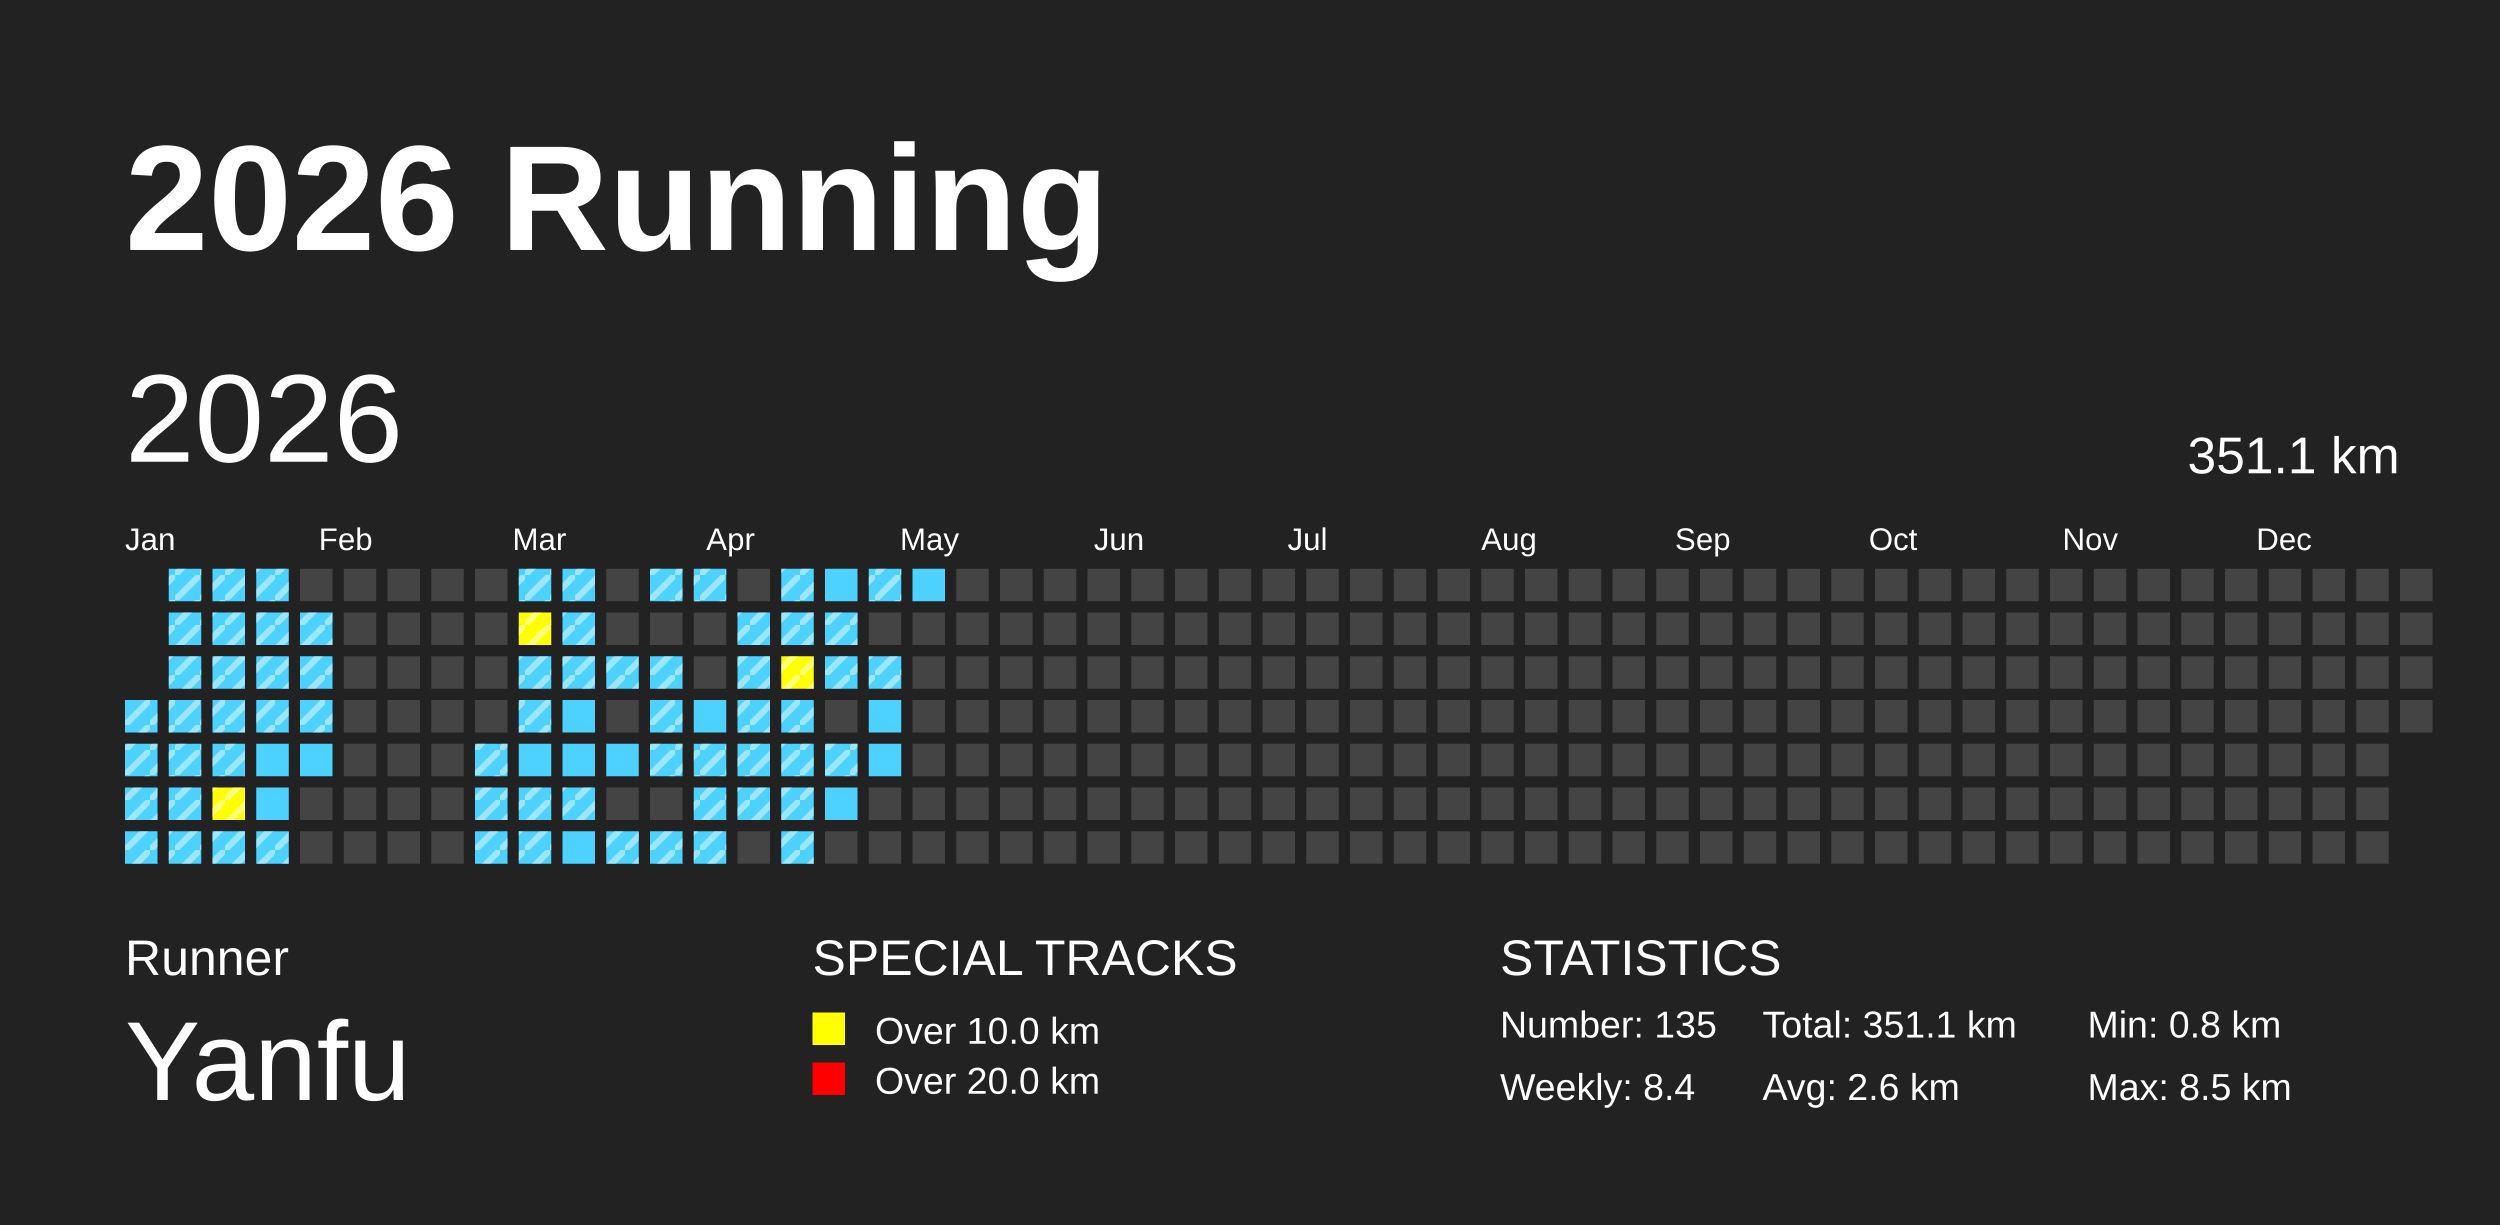
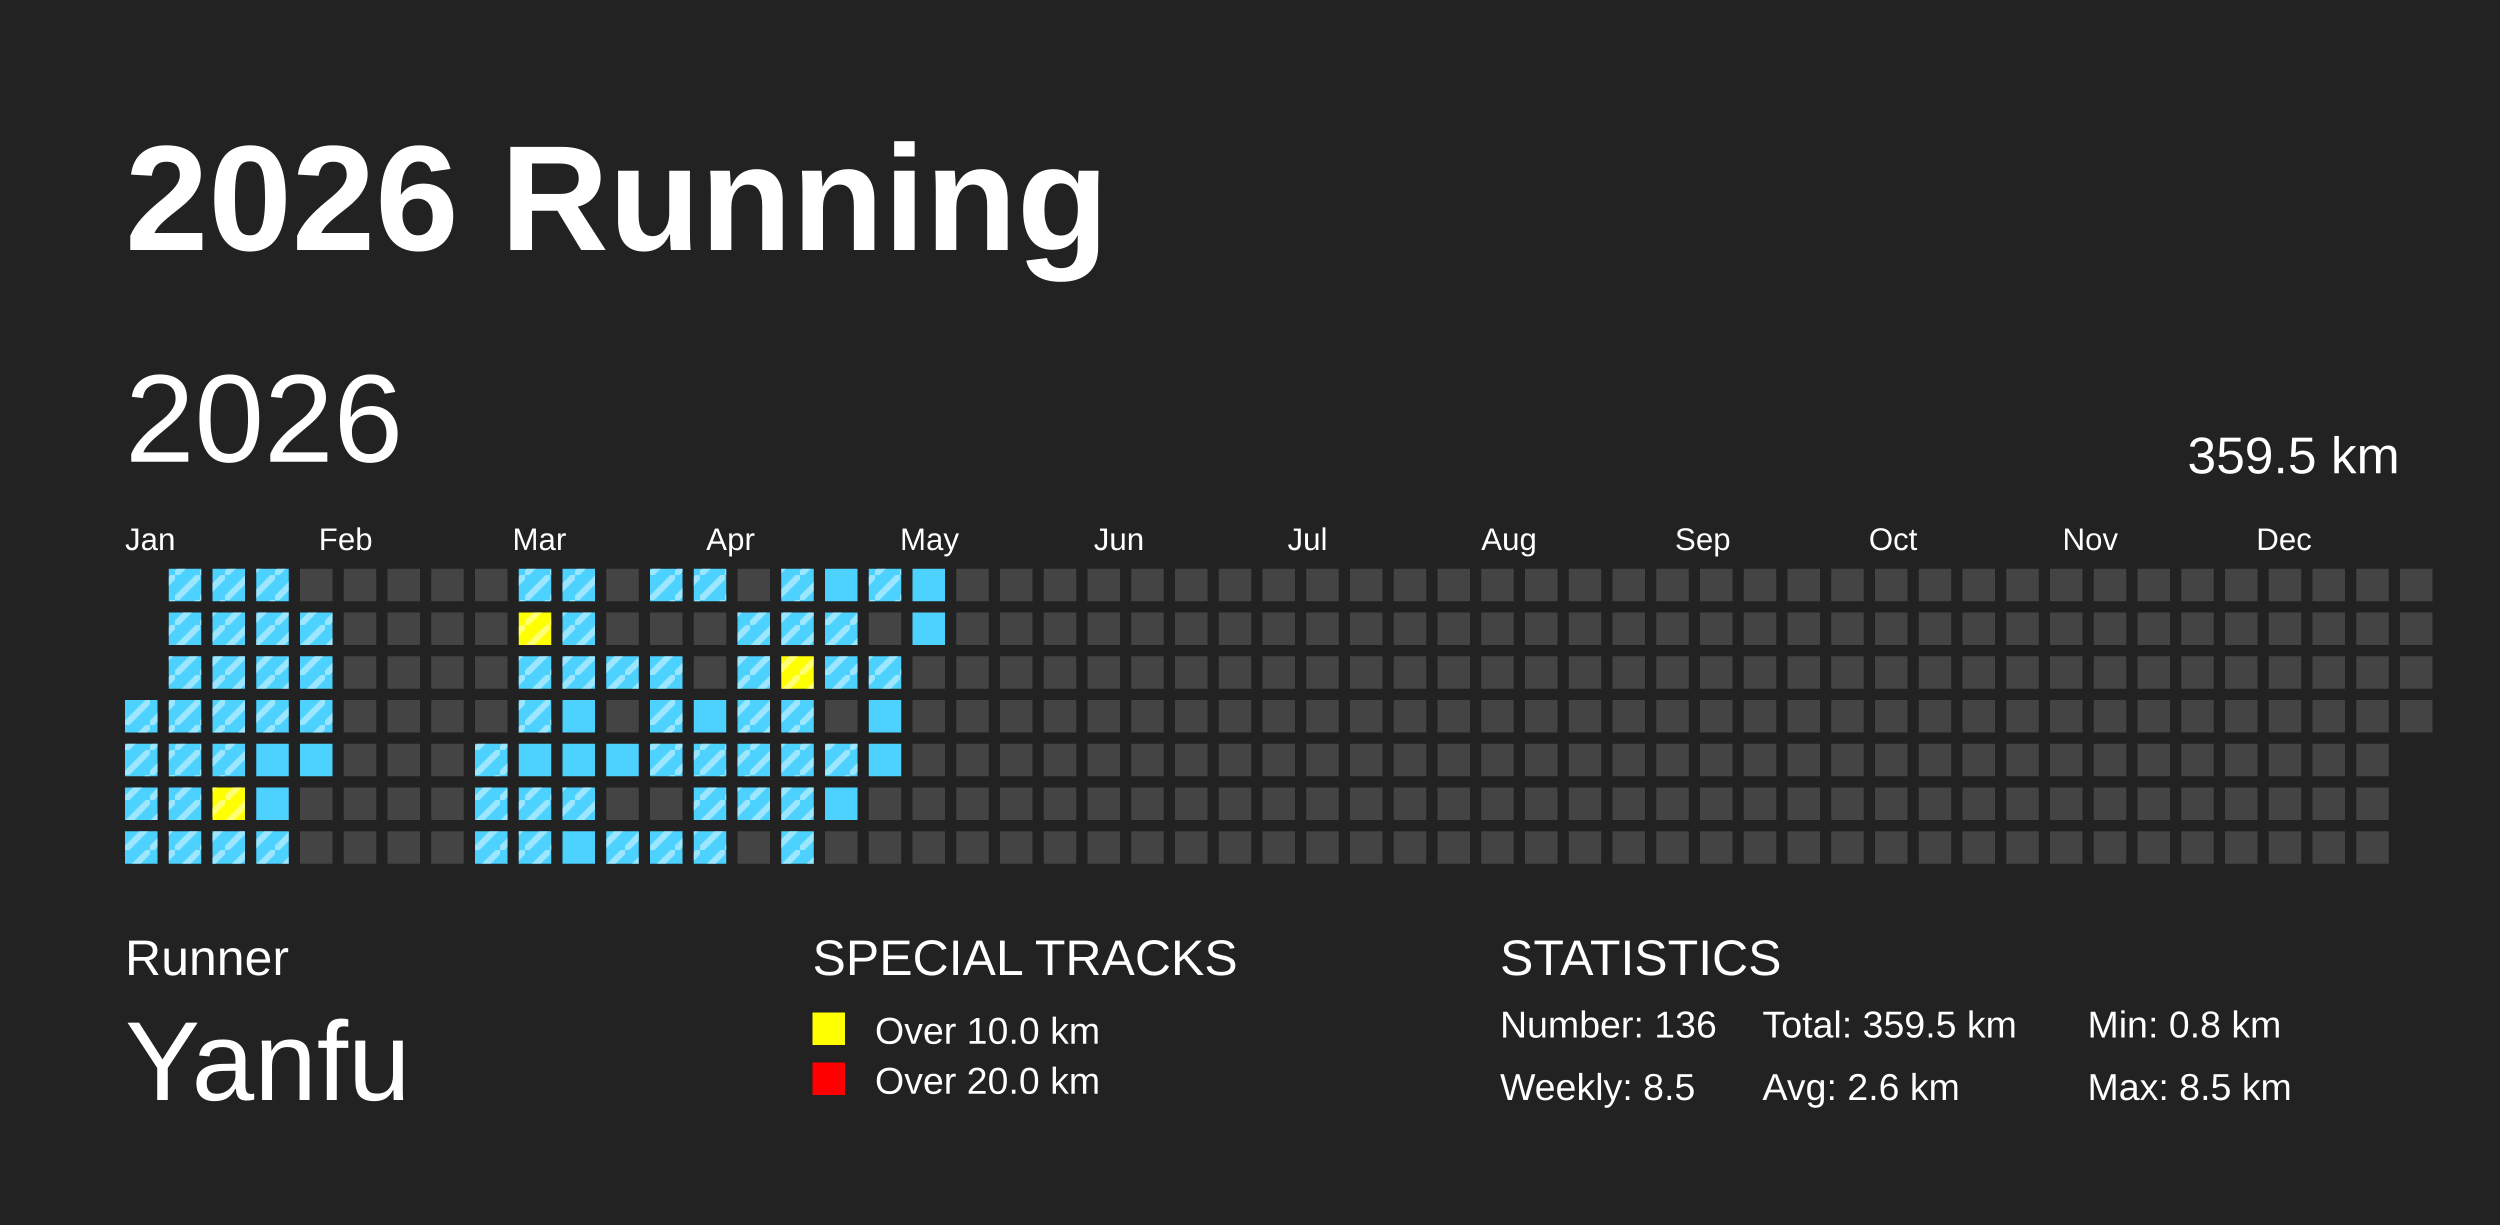
<svg xmlns="http://www.w3.org/2000/svg" baseProfile="full" height="98mm" version="1.1" viewBox="0,0,200,98" width="200mm">
  <defs>
    <pattern height="2" id="indoor-stripe" patternUnits="userSpaceOnUse" width="2">
      <line stroke="white" stroke-opacity="0.45" stroke-width="0.5" x1="0" x2="2" y1="2" y2="0" />
    </pattern>
  </defs>
  <rect fill="#222222" height="98" width="200" x="0" y="0" />
  <text fill="#FFFFFF" style="font-size:12px; font-family:Arial; font-weight:bold;" x="10" y="20">2026 Running</text>
  <text fill="#FFFFFF" style="font-size:4px; font-family:Arial" x="10" y="78">Runner</text>
  <text fill="#FFFFFF" style="font-size:9px; font-family:Arial" x="10" y="88">Yanfu</text>
  <text fill="#FFFFFF" style="font-size:4px; font-family:Arial" x="65" y="78">SPECIAL TRACKS</text>
  <rect fill="yellow" height="2.6" width="2.6" x="65" y="81" />
  <text fill="#FFFFFF" style="font-size:3px; font-family:Arial" x="70" y="83.5">Over 10.0 km</text>
  <rect fill="red" height="2.6" width="2.6" x="65" y="85" />
  <text fill="#FFFFFF" style="font-size:3px; font-family:Arial" x="70" y="87.5">Over 20.0 km</text>
  <text fill="#FFFFFF" style="font-size:4px; font-family:Arial" x="120" y="78">STATISTICS</text>
-   <text fill="#FFFFFF" style="font-size:3px; font-family:Arial" x="120" y="83">Number: 135</text>
-   <text fill="#FFFFFF" style="font-size:3px; font-family:Arial" x="120" y="88">Weekly: 8.4</text>
-   <text fill="#FFFFFF" style="font-size:3px; font-family:Arial" x="141" y="83">Total: 351.1 km</text>
+   <text fill="#FFFFFF" style="font-size:3px; font-family:Arial" x="120" y="83">Number: 136</text>
+   <text fill="#FFFFFF" style="font-size:3px; font-family:Arial" x="120" y="88">Weekly: 8.5</text>
+   <text fill="#FFFFFF" style="font-size:3px; font-family:Arial" x="141" y="83">Total: 359.5 km</text>
  <text fill="#FFFFFF" style="font-size:3px; font-family:Arial" x="141" y="88">Avg: 2.6 km</text>
  <text fill="#FFFFFF" style="font-size:3px; font-family:Arial" x="167" y="83">Min: 0.8 km</text>
  <text fill="#FFFFFF" style="font-size:3px; font-family:Arial" x="167" y="88">Max: 8.5 km</text>
  <text dominant-baseline="hanging" fill="#FFFFFF" style="font-size:10.0px; font-family:Arial;" x="10" y="30">2026</text>
-   <text dominant-baseline="hanging" fill="#FFFFFF" style="font-size:4.125px; font-family:Arial;" x="175" y="35">351.1 km</text>
+   <text dominant-baseline="hanging" fill="#FFFFFF" style="font-size:4.125px; font-family:Arial;" x="175" y="35">359.5 km</text>
  <text fill="#FFFFFF" style="font-size:2.5px; font-family:Arial" x="10.0" y="44">Jan</text>
  <text fill="#FFFFFF" style="font-size:2.5px; font-family:Arial" x="25.5" y="44">Feb</text>
  <text fill="#FFFFFF" style="font-size:2.5px; font-family:Arial" x="41.0" y="44">Mar</text>
  <text fill="#FFFFFF" style="font-size:2.5px; font-family:Arial" x="56.5" y="44">Apr</text>
  <text fill="#FFFFFF" style="font-size:2.5px; font-family:Arial" x="72.0" y="44">May</text>
  <text fill="#FFFFFF" style="font-size:2.5px; font-family:Arial" x="87.5" y="44">Jun</text>
  <text fill="#FFFFFF" style="font-size:2.5px; font-family:Arial" x="103.0" y="44">Jul</text>
  <text fill="#FFFFFF" style="font-size:2.5px; font-family:Arial" x="118.5" y="44">Aug</text>
  <text fill="#FFFFFF" style="font-size:2.5px; font-family:Arial" x="134.0" y="44">Sep</text>
  <text fill="#FFFFFF" style="font-size:2.5px; font-family:Arial" x="149.5" y="44">Oct</text>
  <text fill="#FFFFFF" style="font-size:2.5px; font-family:Arial" x="165.0" y="44">Nov</text>
  <text fill="#FFFFFF" style="font-size:2.5px; font-family:Arial" x="180.5" y="44">Dec</text>
  <rect fill="#4DD2FF" height="2.6" width="2.6" x="10.0" y="56.0" />
  <rect fill="url(#indoor-stripe)" height="2.6" width="2.6" x="10.0" y="56.0" />
  <rect fill="#4DD2FF" height="2.6" width="2.6" x="10.0" y="59.5" />
  <rect fill="url(#indoor-stripe)" height="2.6" width="2.6" x="10.0" y="59.5" />
  <rect fill="#4DD2FF" height="2.6" width="2.6" x="10.0" y="63.0" />
  <rect fill="url(#indoor-stripe)" height="2.6" width="2.6" x="10.0" y="63.0" />
  <rect fill="#4DD2FF" height="2.6" width="2.6" x="10.0" y="66.5" />
  <rect fill="url(#indoor-stripe)" height="2.6" width="2.6" x="10.0" y="66.5" />
  <rect fill="#4DD2FF" height="2.6" width="2.6" x="13.5" y="45.5" />
  <rect fill="url(#indoor-stripe)" height="2.6" width="2.6" x="13.5" y="45.5" />
  <rect fill="#4DD2FF" height="2.6" width="2.6" x="13.5" y="49.0" />
  <rect fill="url(#indoor-stripe)" height="2.6" width="2.6" x="13.5" y="49.0" />
  <rect fill="#4DD2FF" height="2.6" width="2.6" x="13.5" y="52.5" />
  <rect fill="url(#indoor-stripe)" height="2.6" width="2.6" x="13.5" y="52.5" />
  <rect fill="#4DD2FF" height="2.6" width="2.6" x="13.5" y="56.0" />
  <rect fill="url(#indoor-stripe)" height="2.6" width="2.6" x="13.5" y="56.0" />
  <rect fill="#4DD2FF" height="2.6" width="2.6" x="13.5" y="59.5" />
  <rect fill="url(#indoor-stripe)" height="2.6" width="2.6" x="13.5" y="59.5" />
  <rect fill="#4DD2FF" height="2.6" width="2.6" x="13.5" y="63.0" />
  <rect fill="url(#indoor-stripe)" height="2.6" width="2.6" x="13.5" y="63.0" />
  <rect fill="#4DD2FF" height="2.6" width="2.6" x="13.5" y="66.5" />
  <rect fill="url(#indoor-stripe)" height="2.6" width="2.6" x="13.5" y="66.5" />
  <rect fill="#4DD2FF" height="2.6" width="2.6" x="17.0" y="45.5" />
  <rect fill="url(#indoor-stripe)" height="2.6" width="2.6" x="17.0" y="45.5" />
  <rect fill="#4DD2FF" height="2.6" width="2.6" x="17.0" y="49.0" />
  <rect fill="url(#indoor-stripe)" height="2.6" width="2.6" x="17.0" y="49.0" />
  <rect fill="#4DD2FF" height="2.6" width="2.6" x="17.0" y="52.5" />
  <rect fill="url(#indoor-stripe)" height="2.6" width="2.6" x="17.0" y="52.5" />
  <rect fill="#4DD2FF" height="2.6" width="2.6" x="17.0" y="56.0" />
  <rect fill="url(#indoor-stripe)" height="2.6" width="2.6" x="17.0" y="56.0" />
  <rect fill="#4DD2FF" height="2.6" width="2.6" x="17.0" y="59.5" />
  <rect fill="url(#indoor-stripe)" height="2.6" width="2.6" x="17.0" y="59.5" />
  <rect fill="yellow" height="2.6" width="2.6" x="17.0" y="63.0" />
  <rect fill="url(#indoor-stripe)" height="2.6" width="2.6" x="17.0" y="63.0" />
  <rect fill="#4DD2FF" height="2.6" width="2.6" x="17.0" y="66.5" />
  <rect fill="url(#indoor-stripe)" height="2.6" width="2.6" x="17.0" y="66.5" />
  <rect fill="#4DD2FF" height="2.6" width="2.6" x="20.5" y="45.5" />
  <rect fill="url(#indoor-stripe)" height="2.6" width="2.6" x="20.5" y="45.5" />
  <rect fill="#4DD2FF" height="2.6" width="2.6" x="20.5" y="49.0" />
  <rect fill="url(#indoor-stripe)" height="2.6" width="2.6" x="20.5" y="49.0" />
  <rect fill="#4DD2FF" height="2.6" width="2.6" x="20.5" y="52.5" />
  <rect fill="url(#indoor-stripe)" height="2.6" width="2.6" x="20.5" y="52.5" />
  <rect fill="#4DD2FF" height="2.6" width="2.6" x="20.5" y="56.0" />
  <rect fill="url(#indoor-stripe)" height="2.6" width="2.6" x="20.5" y="56.0" />
  <rect fill="#4DD2FF" height="2.6" width="2.6" x="20.5" y="59.5" />
  <rect fill="#4DD2FF" height="2.6" width="2.6" x="20.5" y="63.0" />
  <rect fill="#4DD2FF" height="2.6" width="2.6" x="20.5" y="66.5" />
  <rect fill="url(#indoor-stripe)" height="2.6" width="2.6" x="20.5" y="66.5" />
  <rect fill="#444444" height="2.6" width="2.6" x="24.0" y="45.5" />
  <rect fill="#4DD2FF" height="2.6" width="2.6" x="24.0" y="49.0" />
  <rect fill="url(#indoor-stripe)" height="2.6" width="2.6" x="24.0" y="49.0" />
  <rect fill="#4DD2FF" height="2.6" width="2.6" x="24.0" y="52.5" />
  <rect fill="url(#indoor-stripe)" height="2.6" width="2.6" x="24.0" y="52.5" />
  <rect fill="#4DD2FF" height="2.6" width="2.6" x="24.0" y="56.0" />
  <rect fill="url(#indoor-stripe)" height="2.6" width="2.6" x="24.0" y="56.0" />
  <rect fill="#4DD2FF" height="2.6" width="2.6" x="24.0" y="59.5" />
  <rect fill="#444444" height="2.6" width="2.6" x="24.0" y="63.0" />
  <rect fill="#444444" height="2.6" width="2.6" x="24.0" y="66.5" />
  <rect fill="#444444" height="2.6" width="2.6" x="27.5" y="45.5" />
  <rect fill="#444444" height="2.6" width="2.6" x="27.5" y="49.0" />
  <rect fill="#444444" height="2.6" width="2.6" x="27.5" y="52.5" />
  <rect fill="#444444" height="2.6" width="2.6" x="27.5" y="56.0" />
  <rect fill="#444444" height="2.6" width="2.6" x="27.5" y="59.5" />
  <rect fill="#444444" height="2.6" width="2.6" x="27.5" y="63.0" />
  <rect fill="#444444" height="2.6" width="2.6" x="27.5" y="66.5" />
  <rect fill="#444444" height="2.6" width="2.6" x="31.0" y="45.5" />
  <rect fill="#444444" height="2.6" width="2.6" x="31.0" y="49.0" />
  <rect fill="#444444" height="2.6" width="2.6" x="31.0" y="52.5" />
  <rect fill="#444444" height="2.6" width="2.6" x="31.0" y="56.0" />
  <rect fill="#444444" height="2.6" width="2.6" x="31.0" y="59.5" />
  <rect fill="#444444" height="2.6" width="2.6" x="31.0" y="63.0" />
  <rect fill="#444444" height="2.6" width="2.6" x="31.0" y="66.5" />
  <rect fill="#444444" height="2.6" width="2.6" x="34.5" y="45.5" />
  <rect fill="#444444" height="2.6" width="2.6" x="34.5" y="49.0" />
  <rect fill="#444444" height="2.6" width="2.6" x="34.5" y="52.5" />
  <rect fill="#444444" height="2.6" width="2.6" x="34.5" y="56.0" />
  <rect fill="#444444" height="2.6" width="2.6" x="34.5" y="59.5" />
  <rect fill="#444444" height="2.6" width="2.6" x="34.5" y="63.0" />
  <rect fill="#444444" height="2.6" width="2.6" x="34.5" y="66.5" />
  <rect fill="#444444" height="2.6" width="2.6" x="38.0" y="45.5" />
  <rect fill="#444444" height="2.6" width="2.6" x="38.0" y="49.0" />
  <rect fill="#444444" height="2.6" width="2.6" x="38.0" y="52.5" />
  <rect fill="#444444" height="2.6" width="2.6" x="38.0" y="56.0" />
  <rect fill="#4DD2FF" height="2.6" width="2.6" x="38.0" y="59.5" />
  <rect fill="url(#indoor-stripe)" height="2.6" width="2.6" x="38.0" y="59.5" />
  <rect fill="#4DD2FF" height="2.6" width="2.6" x="38.0" y="63.0" />
  <rect fill="url(#indoor-stripe)" height="2.6" width="2.6" x="38.0" y="63.0" />
  <rect fill="#4DD2FF" height="2.6" width="2.6" x="38.0" y="66.5" />
  <rect fill="url(#indoor-stripe)" height="2.6" width="2.6" x="38.0" y="66.5" />
  <rect fill="#4DD2FF" height="2.6" width="2.6" x="41.5" y="45.5" />
  <rect fill="url(#indoor-stripe)" height="2.6" width="2.6" x="41.5" y="45.5" />
  <rect fill="yellow" height="2.6" width="2.6" x="41.5" y="49.0" />
  <rect fill="url(#indoor-stripe)" height="2.6" width="2.6" x="41.5" y="49.0" />
  <rect fill="#4DD2FF" height="2.6" width="2.6" x="41.5" y="52.5" />
  <rect fill="url(#indoor-stripe)" height="2.6" width="2.6" x="41.5" y="52.5" />
  <rect fill="#4DD2FF" height="2.6" width="2.6" x="41.5" y="56.0" />
  <rect fill="url(#indoor-stripe)" height="2.6" width="2.6" x="41.5" y="56.0" />
  <rect fill="#4DD2FF" height="2.6" width="2.6" x="41.5" y="59.5" />
  <rect fill="#4DD2FF" height="2.6" width="2.6" x="41.5" y="63.0" />
  <rect fill="url(#indoor-stripe)" height="2.6" width="2.6" x="41.5" y="63.0" />
  <rect fill="#4DD2FF" height="2.6" width="2.6" x="41.5" y="66.5" />
  <rect fill="url(#indoor-stripe)" height="2.6" width="2.6" x="41.5" y="66.5" />
  <rect fill="#4DD2FF" height="2.6" width="2.6" x="45.0" y="45.5" />
  <rect fill="url(#indoor-stripe)" height="2.6" width="2.6" x="45.0" y="45.5" />
  <rect fill="#4DD2FF" height="2.6" width="2.6" x="45.0" y="49.0" />
  <rect fill="url(#indoor-stripe)" height="2.6" width="2.6" x="45.0" y="49.0" />
  <rect fill="#4DD2FF" height="2.6" width="2.6" x="45.0" y="52.5" />
  <rect fill="url(#indoor-stripe)" height="2.6" width="2.6" x="45.0" y="52.5" />
  <rect fill="#4DD2FF" height="2.6" width="2.6" x="45.0" y="56.0" />
  <rect fill="#4DD2FF" height="2.6" width="2.6" x="45.0" y="59.5" />
  <rect fill="#4DD2FF" height="2.6" width="2.6" x="45.0" y="63.0" />
  <rect fill="url(#indoor-stripe)" height="2.6" width="2.6" x="45.0" y="63.0" />
  <rect fill="#4DD2FF" height="2.6" width="2.6" x="45.0" y="66.5" />
  <rect fill="#444444" height="2.6" width="2.6" x="48.5" y="45.5" />
  <rect fill="#444444" height="2.6" width="2.6" x="48.5" y="49.0" />
  <rect fill="#4DD2FF" height="2.6" width="2.6" x="48.5" y="52.5" />
  <rect fill="url(#indoor-stripe)" height="2.6" width="2.6" x="48.5" y="52.5" />
  <rect fill="#444444" height="2.6" width="2.6" x="48.5" y="56.0" />
  <rect fill="#4DD2FF" height="2.6" width="2.6" x="48.5" y="59.5" />
  <rect fill="#444444" height="2.6" width="2.6" x="48.5" y="63.0" />
  <rect fill="#4DD2FF" height="2.6" width="2.6" x="48.5" y="66.5" />
  <rect fill="url(#indoor-stripe)" height="2.6" width="2.6" x="48.5" y="66.5" />
  <rect fill="#4DD2FF" height="2.6" width="2.6" x="52.0" y="45.5" />
  <rect fill="url(#indoor-stripe)" height="2.6" width="2.6" x="52.0" y="45.5" />
  <rect fill="#444444" height="2.6" width="2.6" x="52.0" y="49.0" />
  <rect fill="#4DD2FF" height="2.6" width="2.6" x="52.0" y="52.5" />
  <rect fill="url(#indoor-stripe)" height="2.6" width="2.6" x="52.0" y="52.5" />
  <rect fill="#4DD2FF" height="2.6" width="2.6" x="52.0" y="56.0" />
  <rect fill="url(#indoor-stripe)" height="2.6" width="2.6" x="52.0" y="56.0" />
  <rect fill="#4DD2FF" height="2.6" width="2.6" x="52.0" y="59.5" />
  <rect fill="url(#indoor-stripe)" height="2.6" width="2.6" x="52.0" y="59.5" />
  <rect fill="#444444" height="2.6" width="2.6" x="52.0" y="63.0" />
  <rect fill="#4DD2FF" height="2.6" width="2.6" x="52.0" y="66.5" />
  <rect fill="url(#indoor-stripe)" height="2.6" width="2.6" x="52.0" y="66.5" />
  <rect fill="#4DD2FF" height="2.6" width="2.6" x="55.5" y="45.5" />
  <rect fill="url(#indoor-stripe)" height="2.6" width="2.6" x="55.5" y="45.5" />
  <rect fill="#444444" height="2.6" width="2.6" x="55.5" y="49.0" />
  <rect fill="#444444" height="2.6" width="2.6" x="55.5" y="52.5" />
  <rect fill="#4DD2FF" height="2.6" width="2.6" x="55.5" y="56.0" />
  <rect fill="#4DD2FF" height="2.6" width="2.6" x="55.5" y="59.5" />
  <rect fill="url(#indoor-stripe)" height="2.6" width="2.6" x="55.5" y="59.5" />
  <rect fill="#4DD2FF" height="2.6" width="2.6" x="55.5" y="63.0" />
  <rect fill="url(#indoor-stripe)" height="2.6" width="2.6" x="55.5" y="63.0" />
  <rect fill="#4DD2FF" height="2.6" width="2.6" x="55.5" y="66.5" />
  <rect fill="url(#indoor-stripe)" height="2.6" width="2.6" x="55.5" y="66.5" />
  <rect fill="#444444" height="2.6" width="2.6" x="59.0" y="45.5" />
  <rect fill="#4DD2FF" height="2.6" width="2.6" x="59.0" y="49.0" />
  <rect fill="url(#indoor-stripe)" height="2.6" width="2.6" x="59.0" y="49.0" />
  <rect fill="#4DD2FF" height="2.6" width="2.6" x="59.0" y="52.5" />
  <rect fill="url(#indoor-stripe)" height="2.6" width="2.6" x="59.0" y="52.5" />
  <rect fill="#4DD2FF" height="2.6" width="2.6" x="59.0" y="56.0" />
  <rect fill="url(#indoor-stripe)" height="2.6" width="2.6" x="59.0" y="56.0" />
  <rect fill="#4DD2FF" height="2.6" width="2.6" x="59.0" y="59.5" />
  <rect fill="url(#indoor-stripe)" height="2.6" width="2.6" x="59.0" y="59.5" />
  <rect fill="#4DD2FF" height="2.6" width="2.6" x="59.0" y="63.0" />
  <rect fill="url(#indoor-stripe)" height="2.6" width="2.6" x="59.0" y="63.0" />
  <rect fill="#444444" height="2.6" width="2.6" x="59.0" y="66.5" />
  <rect fill="#4DD2FF" height="2.6" width="2.6" x="62.5" y="45.5" />
  <rect fill="url(#indoor-stripe)" height="2.6" width="2.6" x="62.5" y="45.5" />
  <rect fill="#4DD2FF" height="2.6" width="2.6" x="62.5" y="49.0" />
  <rect fill="url(#indoor-stripe)" height="2.6" width="2.6" x="62.5" y="49.0" />
  <rect fill="yellow" height="2.6" width="2.6" x="62.5" y="52.5" />
  <rect fill="url(#indoor-stripe)" height="2.6" width="2.6" x="62.5" y="52.5" />
  <rect fill="#4DD2FF" height="2.6" width="2.6" x="62.5" y="56.0" />
  <rect fill="url(#indoor-stripe)" height="2.6" width="2.6" x="62.5" y="56.0" />
  <rect fill="#4DD2FF" height="2.6" width="2.6" x="62.5" y="59.5" />
  <rect fill="url(#indoor-stripe)" height="2.6" width="2.6" x="62.5" y="59.5" />
  <rect fill="#4DD2FF" height="2.6" width="2.6" x="62.5" y="63.0" />
  <rect fill="url(#indoor-stripe)" height="2.6" width="2.6" x="62.5" y="63.0" />
  <rect fill="#4DD2FF" height="2.6" width="2.6" x="62.5" y="66.5" />
  <rect fill="url(#indoor-stripe)" height="2.6" width="2.6" x="62.5" y="66.5" />
  <rect fill="#4DD2FF" height="2.6" width="2.6" x="66.0" y="45.5" />
  <rect fill="#4DD2FF" height="2.6" width="2.6" x="66.0" y="49.0" />
  <rect fill="url(#indoor-stripe)" height="2.6" width="2.6" x="66.0" y="49.0" />
  <rect fill="#4DD2FF" height="2.6" width="2.6" x="66.0" y="52.5" />
  <rect fill="url(#indoor-stripe)" height="2.6" width="2.6" x="66.0" y="52.5" />
  <rect fill="#444444" height="2.6" width="2.6" x="66.0" y="56.0" />
  <rect fill="#4DD2FF" height="2.6" width="2.6" x="66.0" y="59.5" />
  <rect fill="url(#indoor-stripe)" height="2.6" width="2.6" x="66.0" y="59.5" />
  <rect fill="#4DD2FF" height="2.6" width="2.6" x="66.0" y="63.0" />
  <rect fill="#444444" height="2.6" width="2.6" x="66.0" y="66.5" />
  <rect fill="#4DD2FF" height="2.6" width="2.6" x="69.5" y="45.5" />
  <rect fill="url(#indoor-stripe)" height="2.6" width="2.6" x="69.5" y="45.5" />
  <rect fill="#444444" height="2.6" width="2.6" x="69.5" y="49.0" />
  <rect fill="#4DD2FF" height="2.6" width="2.6" x="69.5" y="52.5" />
  <rect fill="url(#indoor-stripe)" height="2.6" width="2.6" x="69.5" y="52.5" />
  <rect fill="#4DD2FF" height="2.6" width="2.6" x="69.5" y="56.0" />
  <rect fill="#4DD2FF" height="2.6" width="2.6" x="69.5" y="59.5" />
  <rect fill="#444444" height="2.6" width="2.6" x="69.5" y="63.0" />
  <rect fill="#444444" height="2.6" width="2.6" x="69.5" y="66.5" />
  <rect fill="#4DD2FF" height="2.6" width="2.6" x="73.0" y="45.5" />
-   <rect fill="#444444" height="2.6" width="2.6" x="73.0" y="49.0" />
+   <rect fill="#4DD2FF" height="2.6" width="2.6" x="73.0" y="49.0" />
  <rect fill="#444444" height="2.6" width="2.6" x="73.0" y="52.5" />
  <rect fill="#444444" height="2.6" width="2.6" x="73.0" y="56.0" />
  <rect fill="#444444" height="2.6" width="2.6" x="73.0" y="59.5" />
  <rect fill="#444444" height="2.6" width="2.6" x="73.0" y="63.0" />
  <rect fill="#444444" height="2.6" width="2.6" x="73.0" y="66.5" />
  <rect fill="#444444" height="2.6" width="2.6" x="76.5" y="45.5" />
  <rect fill="#444444" height="2.6" width="2.6" x="76.5" y="49.0" />
  <rect fill="#444444" height="2.6" width="2.6" x="76.5" y="52.5" />
  <rect fill="#444444" height="2.6" width="2.6" x="76.5" y="56.0" />
  <rect fill="#444444" height="2.6" width="2.6" x="76.5" y="59.5" />
  <rect fill="#444444" height="2.6" width="2.6" x="76.5" y="63.0" />
  <rect fill="#444444" height="2.6" width="2.6" x="76.5" y="66.5" />
  <rect fill="#444444" height="2.6" width="2.6" x="80.0" y="45.5" />
  <rect fill="#444444" height="2.6" width="2.6" x="80.0" y="49.0" />
  <rect fill="#444444" height="2.6" width="2.6" x="80.0" y="52.5" />
  <rect fill="#444444" height="2.6" width="2.6" x="80.0" y="56.0" />
  <rect fill="#444444" height="2.6" width="2.6" x="80.0" y="59.5" />
  <rect fill="#444444" height="2.6" width="2.6" x="80.0" y="63.0" />
  <rect fill="#444444" height="2.6" width="2.6" x="80.0" y="66.5" />
  <rect fill="#444444" height="2.6" width="2.6" x="83.5" y="45.5" />
  <rect fill="#444444" height="2.6" width="2.6" x="83.5" y="49.0" />
  <rect fill="#444444" height="2.6" width="2.6" x="83.5" y="52.5" />
  <rect fill="#444444" height="2.6" width="2.6" x="83.5" y="56.0" />
  <rect fill="#444444" height="2.6" width="2.6" x="83.5" y="59.5" />
  <rect fill="#444444" height="2.6" width="2.6" x="83.5" y="63.0" />
  <rect fill="#444444" height="2.6" width="2.6" x="83.5" y="66.5" />
  <rect fill="#444444" height="2.6" width="2.6" x="87.0" y="45.5" />
  <rect fill="#444444" height="2.6" width="2.6" x="87.0" y="49.0" />
  <rect fill="#444444" height="2.6" width="2.6" x="87.0" y="52.5" />
  <rect fill="#444444" height="2.6" width="2.6" x="87.0" y="56.0" />
  <rect fill="#444444" height="2.6" width="2.6" x="87.0" y="59.5" />
  <rect fill="#444444" height="2.6" width="2.6" x="87.0" y="63.0" />
  <rect fill="#444444" height="2.6" width="2.6" x="87.0" y="66.5" />
  <rect fill="#444444" height="2.6" width="2.6" x="90.5" y="45.5" />
  <rect fill="#444444" height="2.6" width="2.6" x="90.5" y="49.0" />
  <rect fill="#444444" height="2.6" width="2.6" x="90.5" y="52.5" />
  <rect fill="#444444" height="2.6" width="2.6" x="90.5" y="56.0" />
  <rect fill="#444444" height="2.6" width="2.6" x="90.5" y="59.5" />
  <rect fill="#444444" height="2.6" width="2.6" x="90.5" y="63.0" />
  <rect fill="#444444" height="2.6" width="2.6" x="90.5" y="66.5" />
  <rect fill="#444444" height="2.6" width="2.6" x="94.0" y="45.5" />
  <rect fill="#444444" height="2.6" width="2.6" x="94.0" y="49.0" />
  <rect fill="#444444" height="2.6" width="2.6" x="94.0" y="52.5" />
  <rect fill="#444444" height="2.6" width="2.6" x="94.0" y="56.0" />
  <rect fill="#444444" height="2.6" width="2.6" x="94.0" y="59.5" />
  <rect fill="#444444" height="2.6" width="2.6" x="94.0" y="63.0" />
  <rect fill="#444444" height="2.6" width="2.6" x="94.0" y="66.5" />
  <rect fill="#444444" height="2.6" width="2.6" x="97.5" y="45.5" />
  <rect fill="#444444" height="2.6" width="2.6" x="97.5" y="49.0" />
  <rect fill="#444444" height="2.6" width="2.6" x="97.5" y="52.5" />
  <rect fill="#444444" height="2.6" width="2.6" x="97.5" y="56.0" />
  <rect fill="#444444" height="2.6" width="2.6" x="97.5" y="59.5" />
  <rect fill="#444444" height="2.6" width="2.6" x="97.5" y="63.0" />
  <rect fill="#444444" height="2.6" width="2.6" x="97.5" y="66.5" />
  <rect fill="#444444" height="2.6" width="2.6" x="101.0" y="45.5" />
  <rect fill="#444444" height="2.6" width="2.6" x="101.0" y="49.0" />
  <rect fill="#444444" height="2.6" width="2.6" x="101.0" y="52.5" />
  <rect fill="#444444" height="2.6" width="2.6" x="101.0" y="56.0" />
  <rect fill="#444444" height="2.6" width="2.6" x="101.0" y="59.5" />
  <rect fill="#444444" height="2.6" width="2.6" x="101.0" y="63.0" />
  <rect fill="#444444" height="2.6" width="2.6" x="101.0" y="66.5" />
  <rect fill="#444444" height="2.6" width="2.6" x="104.5" y="45.5" />
  <rect fill="#444444" height="2.6" width="2.6" x="104.5" y="49.0" />
  <rect fill="#444444" height="2.6" width="2.6" x="104.5" y="52.5" />
  <rect fill="#444444" height="2.6" width="2.6" x="104.5" y="56.0" />
  <rect fill="#444444" height="2.6" width="2.6" x="104.5" y="59.5" />
  <rect fill="#444444" height="2.6" width="2.6" x="104.5" y="63.0" />
  <rect fill="#444444" height="2.6" width="2.6" x="104.5" y="66.5" />
  <rect fill="#444444" height="2.6" width="2.6" x="108.0" y="45.5" />
  <rect fill="#444444" height="2.6" width="2.6" x="108.0" y="49.0" />
  <rect fill="#444444" height="2.6" width="2.6" x="108.0" y="52.5" />
  <rect fill="#444444" height="2.6" width="2.6" x="108.0" y="56.0" />
  <rect fill="#444444" height="2.6" width="2.6" x="108.0" y="59.5" />
  <rect fill="#444444" height="2.6" width="2.6" x="108.0" y="63.0" />
  <rect fill="#444444" height="2.6" width="2.6" x="108.0" y="66.5" />
  <rect fill="#444444" height="2.6" width="2.6" x="111.5" y="45.5" />
  <rect fill="#444444" height="2.6" width="2.6" x="111.5" y="49.0" />
  <rect fill="#444444" height="2.6" width="2.6" x="111.5" y="52.5" />
  <rect fill="#444444" height="2.6" width="2.6" x="111.5" y="56.0" />
  <rect fill="#444444" height="2.6" width="2.6" x="111.5" y="59.5" />
  <rect fill="#444444" height="2.6" width="2.6" x="111.5" y="63.0" />
  <rect fill="#444444" height="2.6" width="2.6" x="111.5" y="66.5" />
  <rect fill="#444444" height="2.6" width="2.6" x="115.0" y="45.5" />
  <rect fill="#444444" height="2.6" width="2.6" x="115.0" y="49.0" />
  <rect fill="#444444" height="2.6" width="2.6" x="115.0" y="52.5" />
  <rect fill="#444444" height="2.6" width="2.6" x="115.0" y="56.0" />
  <rect fill="#444444" height="2.6" width="2.6" x="115.0" y="59.5" />
  <rect fill="#444444" height="2.6" width="2.6" x="115.0" y="63.0" />
  <rect fill="#444444" height="2.6" width="2.6" x="115.0" y="66.5" />
  <rect fill="#444444" height="2.6" width="2.6" x="118.5" y="45.5" />
  <rect fill="#444444" height="2.6" width="2.6" x="118.5" y="49.0" />
  <rect fill="#444444" height="2.6" width="2.6" x="118.5" y="52.5" />
  <rect fill="#444444" height="2.6" width="2.6" x="118.5" y="56.0" />
  <rect fill="#444444" height="2.6" width="2.6" x="118.5" y="59.5" />
  <rect fill="#444444" height="2.6" width="2.6" x="118.5" y="63.0" />
  <rect fill="#444444" height="2.6" width="2.6" x="118.5" y="66.5" />
  <rect fill="#444444" height="2.6" width="2.6" x="122.0" y="45.5" />
  <rect fill="#444444" height="2.6" width="2.6" x="122.0" y="49.0" />
  <rect fill="#444444" height="2.6" width="2.6" x="122.0" y="52.5" />
  <rect fill="#444444" height="2.6" width="2.6" x="122.0" y="56.0" />
  <rect fill="#444444" height="2.6" width="2.6" x="122.0" y="59.5" />
  <rect fill="#444444" height="2.6" width="2.6" x="122.0" y="63.0" />
  <rect fill="#444444" height="2.6" width="2.6" x="122.0" y="66.5" />
  <rect fill="#444444" height="2.6" width="2.6" x="125.5" y="45.5" />
  <rect fill="#444444" height="2.6" width="2.6" x="125.5" y="49.0" />
  <rect fill="#444444" height="2.6" width="2.6" x="125.5" y="52.5" />
  <rect fill="#444444" height="2.6" width="2.6" x="125.5" y="56.0" />
  <rect fill="#444444" height="2.6" width="2.6" x="125.5" y="59.5" />
  <rect fill="#444444" height="2.6" width="2.6" x="125.5" y="63.0" />
  <rect fill="#444444" height="2.6" width="2.6" x="125.5" y="66.5" />
  <rect fill="#444444" height="2.6" width="2.6" x="129.0" y="45.5" />
  <rect fill="#444444" height="2.6" width="2.6" x="129.0" y="49.0" />
  <rect fill="#444444" height="2.6" width="2.6" x="129.0" y="52.5" />
  <rect fill="#444444" height="2.6" width="2.6" x="129.0" y="56.0" />
  <rect fill="#444444" height="2.6" width="2.6" x="129.0" y="59.5" />
  <rect fill="#444444" height="2.6" width="2.6" x="129.0" y="63.0" />
  <rect fill="#444444" height="2.6" width="2.6" x="129.0" y="66.5" />
  <rect fill="#444444" height="2.6" width="2.6" x="132.5" y="45.5" />
  <rect fill="#444444" height="2.6" width="2.6" x="132.5" y="49.0" />
  <rect fill="#444444" height="2.6" width="2.6" x="132.5" y="52.5" />
  <rect fill="#444444" height="2.6" width="2.6" x="132.5" y="56.0" />
  <rect fill="#444444" height="2.6" width="2.6" x="132.5" y="59.5" />
  <rect fill="#444444" height="2.6" width="2.6" x="132.5" y="63.0" />
  <rect fill="#444444" height="2.6" width="2.6" x="132.5" y="66.5" />
  <rect fill="#444444" height="2.6" width="2.6" x="136.0" y="45.5" />
  <rect fill="#444444" height="2.6" width="2.6" x="136.0" y="49.0" />
  <rect fill="#444444" height="2.6" width="2.6" x="136.0" y="52.5" />
  <rect fill="#444444" height="2.6" width="2.6" x="136.0" y="56.0" />
  <rect fill="#444444" height="2.6" width="2.6" x="136.0" y="59.5" />
  <rect fill="#444444" height="2.6" width="2.6" x="136.0" y="63.0" />
  <rect fill="#444444" height="2.6" width="2.6" x="136.0" y="66.5" />
  <rect fill="#444444" height="2.6" width="2.6" x="139.5" y="45.5" />
  <rect fill="#444444" height="2.6" width="2.6" x="139.5" y="49.0" />
  <rect fill="#444444" height="2.6" width="2.6" x="139.5" y="52.5" />
  <rect fill="#444444" height="2.6" width="2.6" x="139.5" y="56.0" />
  <rect fill="#444444" height="2.6" width="2.6" x="139.5" y="59.5" />
  <rect fill="#444444" height="2.6" width="2.6" x="139.5" y="63.0" />
  <rect fill="#444444" height="2.6" width="2.6" x="139.5" y="66.5" />
  <rect fill="#444444" height="2.6" width="2.6" x="143.0" y="45.5" />
  <rect fill="#444444" height="2.6" width="2.6" x="143.0" y="49.0" />
  <rect fill="#444444" height="2.6" width="2.6" x="143.0" y="52.5" />
  <rect fill="#444444" height="2.6" width="2.6" x="143.0" y="56.0" />
  <rect fill="#444444" height="2.6" width="2.6" x="143.0" y="59.5" />
  <rect fill="#444444" height="2.6" width="2.6" x="143.0" y="63.0" />
  <rect fill="#444444" height="2.6" width="2.6" x="143.0" y="66.5" />
  <rect fill="#444444" height="2.6" width="2.6" x="146.5" y="45.5" />
  <rect fill="#444444" height="2.6" width="2.6" x="146.5" y="49.0" />
  <rect fill="#444444" height="2.6" width="2.6" x="146.5" y="52.5" />
  <rect fill="#444444" height="2.6" width="2.6" x="146.5" y="56.0" />
  <rect fill="#444444" height="2.6" width="2.6" x="146.5" y="59.5" />
  <rect fill="#444444" height="2.6" width="2.6" x="146.5" y="63.0" />
  <rect fill="#444444" height="2.6" width="2.6" x="146.5" y="66.5" />
  <rect fill="#444444" height="2.6" width="2.6" x="150.0" y="45.5" />
  <rect fill="#444444" height="2.6" width="2.6" x="150.0" y="49.0" />
  <rect fill="#444444" height="2.6" width="2.6" x="150.0" y="52.5" />
  <rect fill="#444444" height="2.6" width="2.6" x="150.0" y="56.0" />
  <rect fill="#444444" height="2.6" width="2.6" x="150.0" y="59.5" />
  <rect fill="#444444" height="2.6" width="2.6" x="150.0" y="63.0" />
  <rect fill="#444444" height="2.6" width="2.6" x="150.0" y="66.5" />
  <rect fill="#444444" height="2.6" width="2.6" x="153.5" y="45.5" />
  <rect fill="#444444" height="2.6" width="2.6" x="153.5" y="49.0" />
  <rect fill="#444444" height="2.6" width="2.6" x="153.5" y="52.5" />
  <rect fill="#444444" height="2.6" width="2.6" x="153.5" y="56.0" />
  <rect fill="#444444" height="2.6" width="2.6" x="153.5" y="59.5" />
  <rect fill="#444444" height="2.6" width="2.6" x="153.5" y="63.0" />
  <rect fill="#444444" height="2.6" width="2.6" x="153.5" y="66.5" />
  <rect fill="#444444" height="2.6" width="2.6" x="157.0" y="45.5" />
  <rect fill="#444444" height="2.6" width="2.6" x="157.0" y="49.0" />
  <rect fill="#444444" height="2.6" width="2.6" x="157.0" y="52.5" />
  <rect fill="#444444" height="2.6" width="2.6" x="157.0" y="56.0" />
  <rect fill="#444444" height="2.6" width="2.6" x="157.0" y="59.5" />
  <rect fill="#444444" height="2.6" width="2.6" x="157.0" y="63.0" />
  <rect fill="#444444" height="2.6" width="2.6" x="157.0" y="66.5" />
  <rect fill="#444444" height="2.6" width="2.6" x="160.5" y="45.5" />
  <rect fill="#444444" height="2.6" width="2.6" x="160.5" y="49.0" />
  <rect fill="#444444" height="2.6" width="2.6" x="160.5" y="52.5" />
  <rect fill="#444444" height="2.6" width="2.6" x="160.5" y="56.0" />
  <rect fill="#444444" height="2.6" width="2.6" x="160.5" y="59.5" />
  <rect fill="#444444" height="2.6" width="2.6" x="160.5" y="63.0" />
  <rect fill="#444444" height="2.6" width="2.6" x="160.5" y="66.5" />
  <rect fill="#444444" height="2.6" width="2.6" x="164.0" y="45.5" />
  <rect fill="#444444" height="2.6" width="2.6" x="164.0" y="49.0" />
  <rect fill="#444444" height="2.6" width="2.6" x="164.0" y="52.5" />
  <rect fill="#444444" height="2.6" width="2.6" x="164.0" y="56.0" />
  <rect fill="#444444" height="2.6" width="2.6" x="164.0" y="59.5" />
  <rect fill="#444444" height="2.6" width="2.6" x="164.0" y="63.0" />
  <rect fill="#444444" height="2.6" width="2.6" x="164.0" y="66.5" />
  <rect fill="#444444" height="2.6" width="2.6" x="167.5" y="45.5" />
  <rect fill="#444444" height="2.6" width="2.6" x="167.5" y="49.0" />
  <rect fill="#444444" height="2.6" width="2.6" x="167.5" y="52.5" />
  <rect fill="#444444" height="2.6" width="2.6" x="167.5" y="56.0" />
  <rect fill="#444444" height="2.6" width="2.6" x="167.5" y="59.5" />
  <rect fill="#444444" height="2.6" width="2.6" x="167.5" y="63.0" />
  <rect fill="#444444" height="2.6" width="2.6" x="167.5" y="66.5" />
  <rect fill="#444444" height="2.6" width="2.6" x="171.0" y="45.5" />
  <rect fill="#444444" height="2.6" width="2.6" x="171.0" y="49.0" />
  <rect fill="#444444" height="2.6" width="2.6" x="171.0" y="52.5" />
  <rect fill="#444444" height="2.6" width="2.6" x="171.0" y="56.0" />
  <rect fill="#444444" height="2.6" width="2.6" x="171.0" y="59.5" />
  <rect fill="#444444" height="2.6" width="2.6" x="171.0" y="63.0" />
  <rect fill="#444444" height="2.6" width="2.6" x="171.0" y="66.5" />
  <rect fill="#444444" height="2.6" width="2.6" x="174.5" y="45.5" />
  <rect fill="#444444" height="2.6" width="2.6" x="174.5" y="49.0" />
  <rect fill="#444444" height="2.6" width="2.6" x="174.5" y="52.5" />
  <rect fill="#444444" height="2.6" width="2.6" x="174.5" y="56.0" />
  <rect fill="#444444" height="2.6" width="2.6" x="174.5" y="59.5" />
  <rect fill="#444444" height="2.6" width="2.6" x="174.5" y="63.0" />
  <rect fill="#444444" height="2.6" width="2.6" x="174.5" y="66.5" />
  <rect fill="#444444" height="2.6" width="2.6" x="178.0" y="45.5" />
  <rect fill="#444444" height="2.6" width="2.6" x="178.0" y="49.0" />
  <rect fill="#444444" height="2.6" width="2.6" x="178.0" y="52.5" />
  <rect fill="#444444" height="2.6" width="2.6" x="178.0" y="56.0" />
  <rect fill="#444444" height="2.6" width="2.6" x="178.0" y="59.5" />
  <rect fill="#444444" height="2.6" width="2.6" x="178.0" y="63.0" />
  <rect fill="#444444" height="2.6" width="2.6" x="178.0" y="66.5" />
  <rect fill="#444444" height="2.6" width="2.6" x="181.5" y="45.5" />
  <rect fill="#444444" height="2.6" width="2.6" x="181.5" y="49.0" />
  <rect fill="#444444" height="2.6" width="2.6" x="181.5" y="52.5" />
  <rect fill="#444444" height="2.6" width="2.6" x="181.5" y="56.0" />
  <rect fill="#444444" height="2.6" width="2.6" x="181.5" y="59.5" />
  <rect fill="#444444" height="2.6" width="2.6" x="181.5" y="63.0" />
  <rect fill="#444444" height="2.6" width="2.6" x="181.5" y="66.5" />
  <rect fill="#444444" height="2.6" width="2.6" x="185.0" y="45.5" />
  <rect fill="#444444" height="2.6" width="2.6" x="185.0" y="49.0" />
  <rect fill="#444444" height="2.6" width="2.6" x="185.0" y="52.5" />
  <rect fill="#444444" height="2.6" width="2.6" x="185.0" y="56.0" />
  <rect fill="#444444" height="2.6" width="2.6" x="185.0" y="59.5" />
  <rect fill="#444444" height="2.6" width="2.6" x="185.0" y="63.0" />
  <rect fill="#444444" height="2.6" width="2.6" x="185.0" y="66.5" />
  <rect fill="#444444" height="2.6" width="2.6" x="188.5" y="45.5" />
  <rect fill="#444444" height="2.6" width="2.6" x="188.5" y="49.0" />
  <rect fill="#444444" height="2.6" width="2.6" x="188.5" y="52.5" />
  <rect fill="#444444" height="2.6" width="2.6" x="188.5" y="56.0" />
  <rect fill="#444444" height="2.6" width="2.6" x="188.5" y="59.5" />
  <rect fill="#444444" height="2.6" width="2.6" x="188.5" y="63.0" />
  <rect fill="#444444" height="2.6" width="2.6" x="188.5" y="66.5" />
  <rect fill="#444444" height="2.6" width="2.6" x="192.0" y="45.5" />
  <rect fill="#444444" height="2.6" width="2.6" x="192.0" y="49.0" />
  <rect fill="#444444" height="2.6" width="2.6" x="192.0" y="52.5" />
  <rect fill="#444444" height="2.6" width="2.6" x="192.0" y="56.0" />
</svg>
